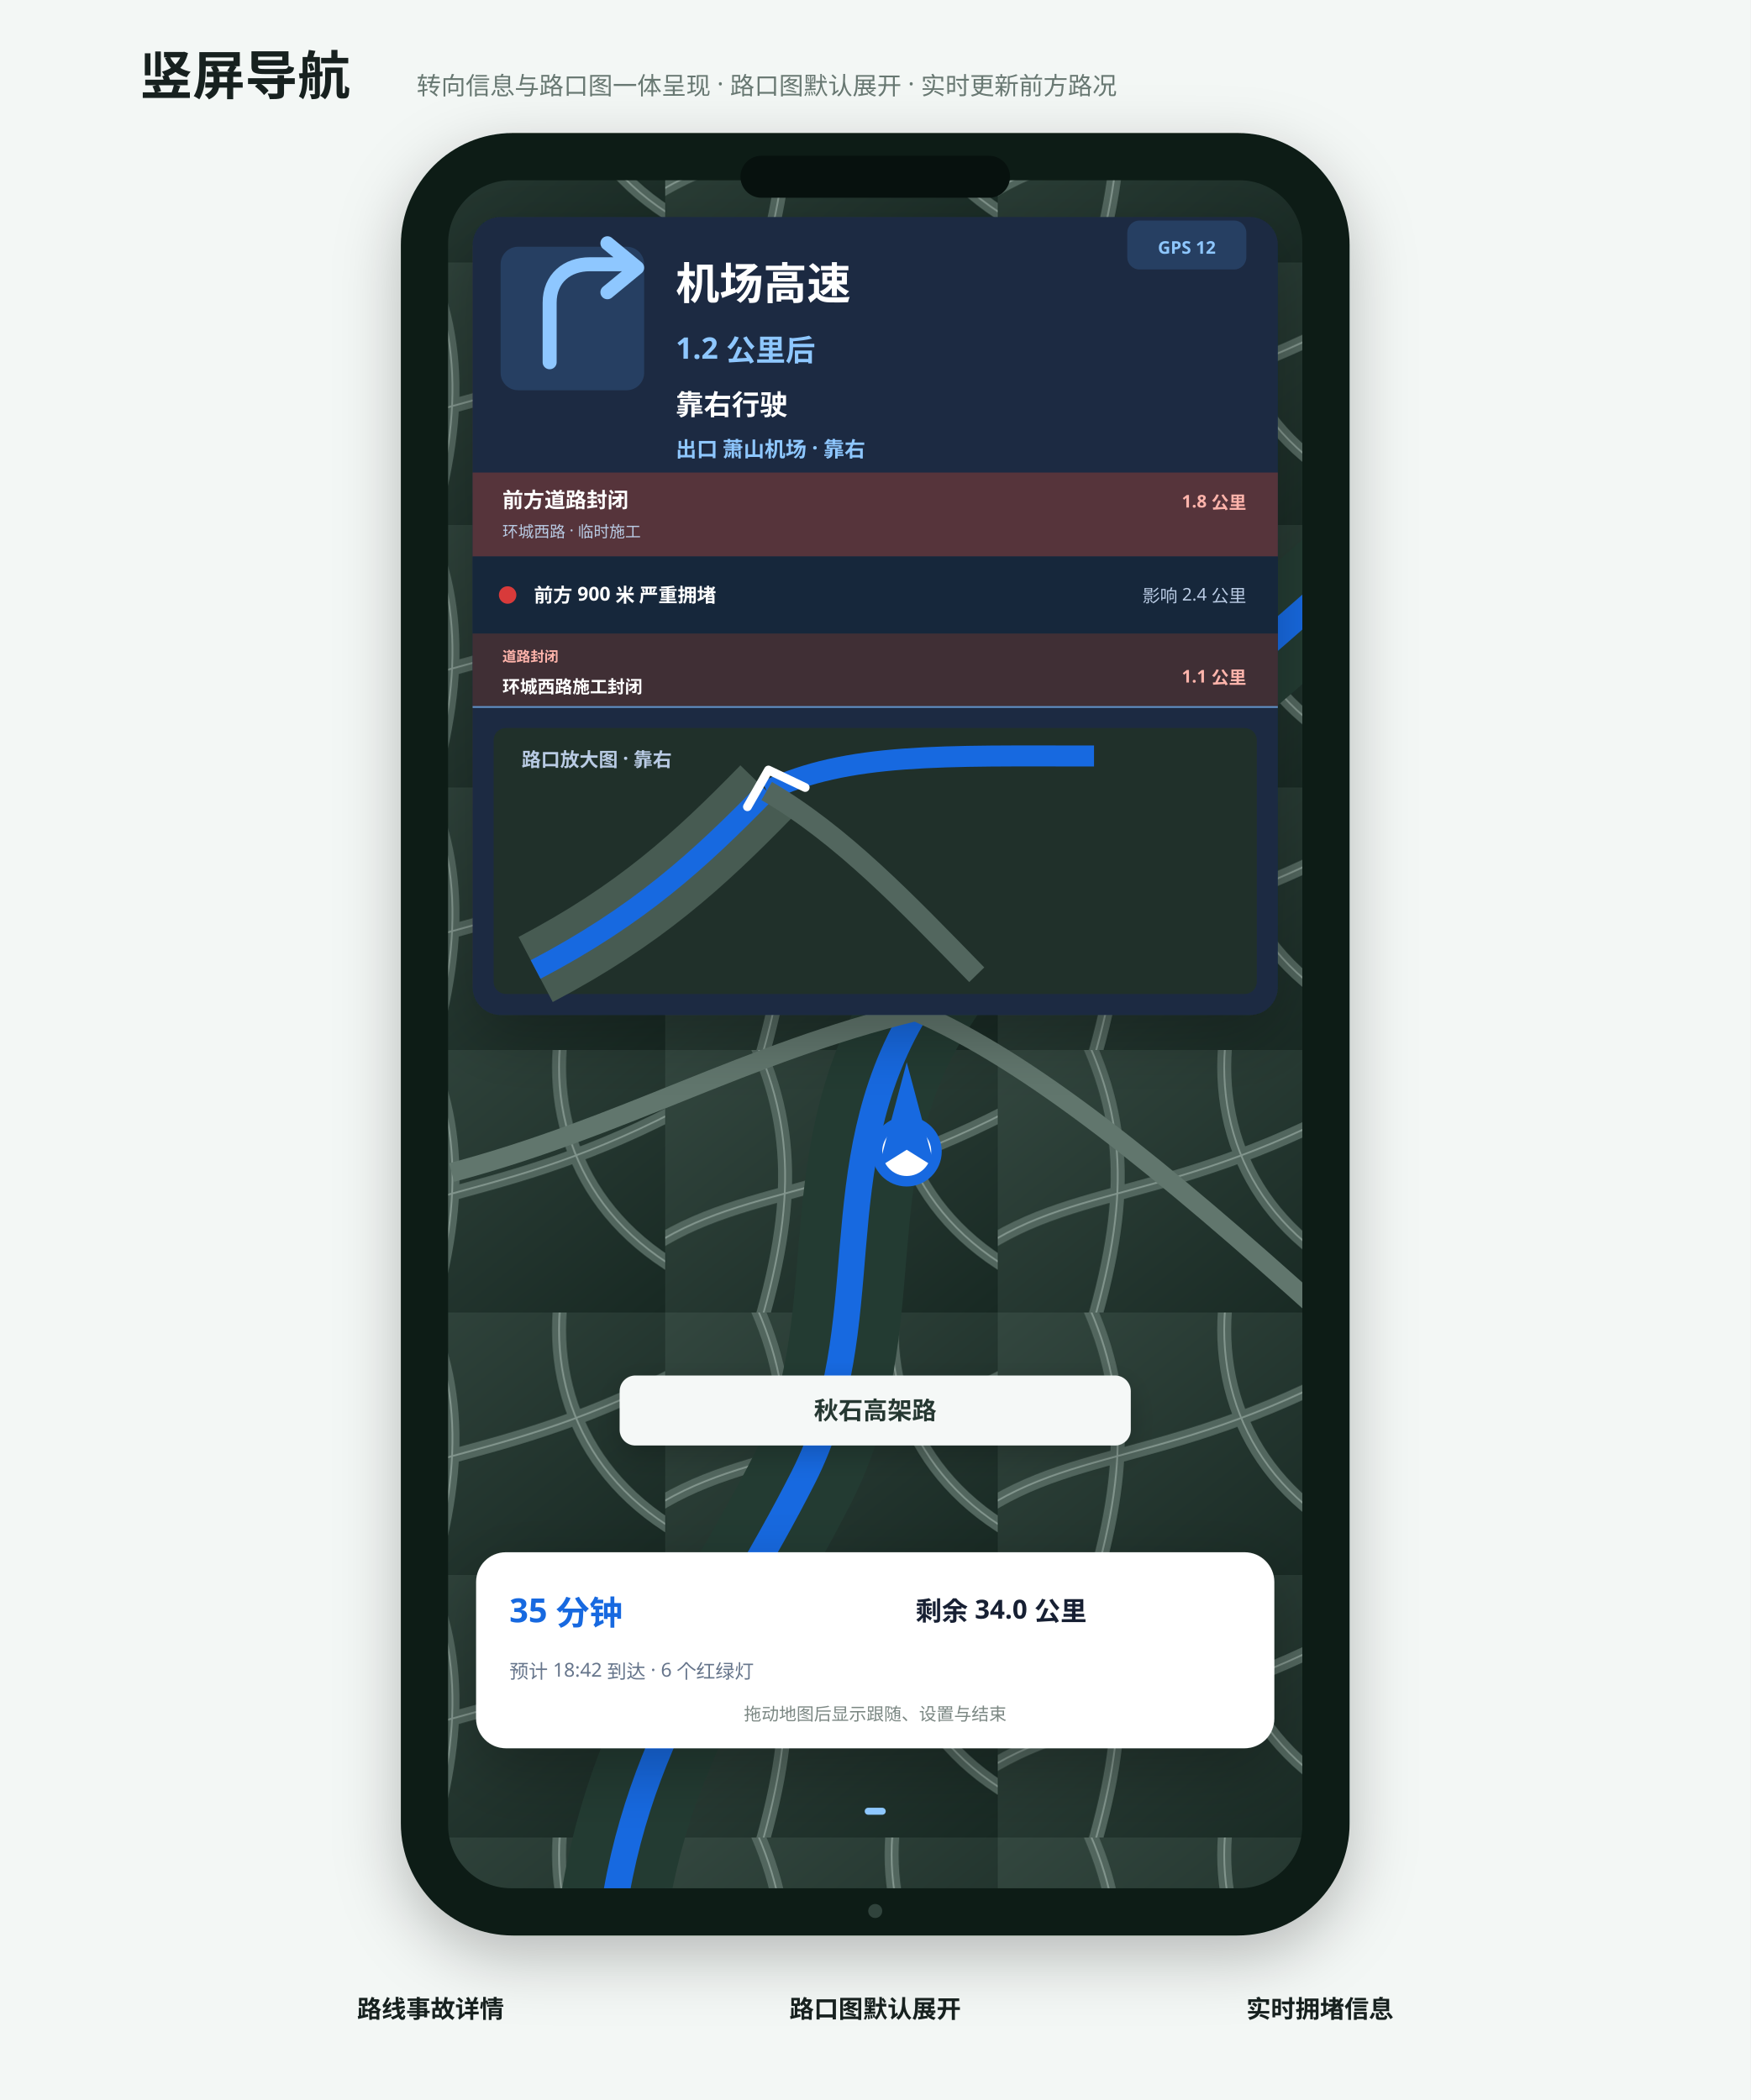
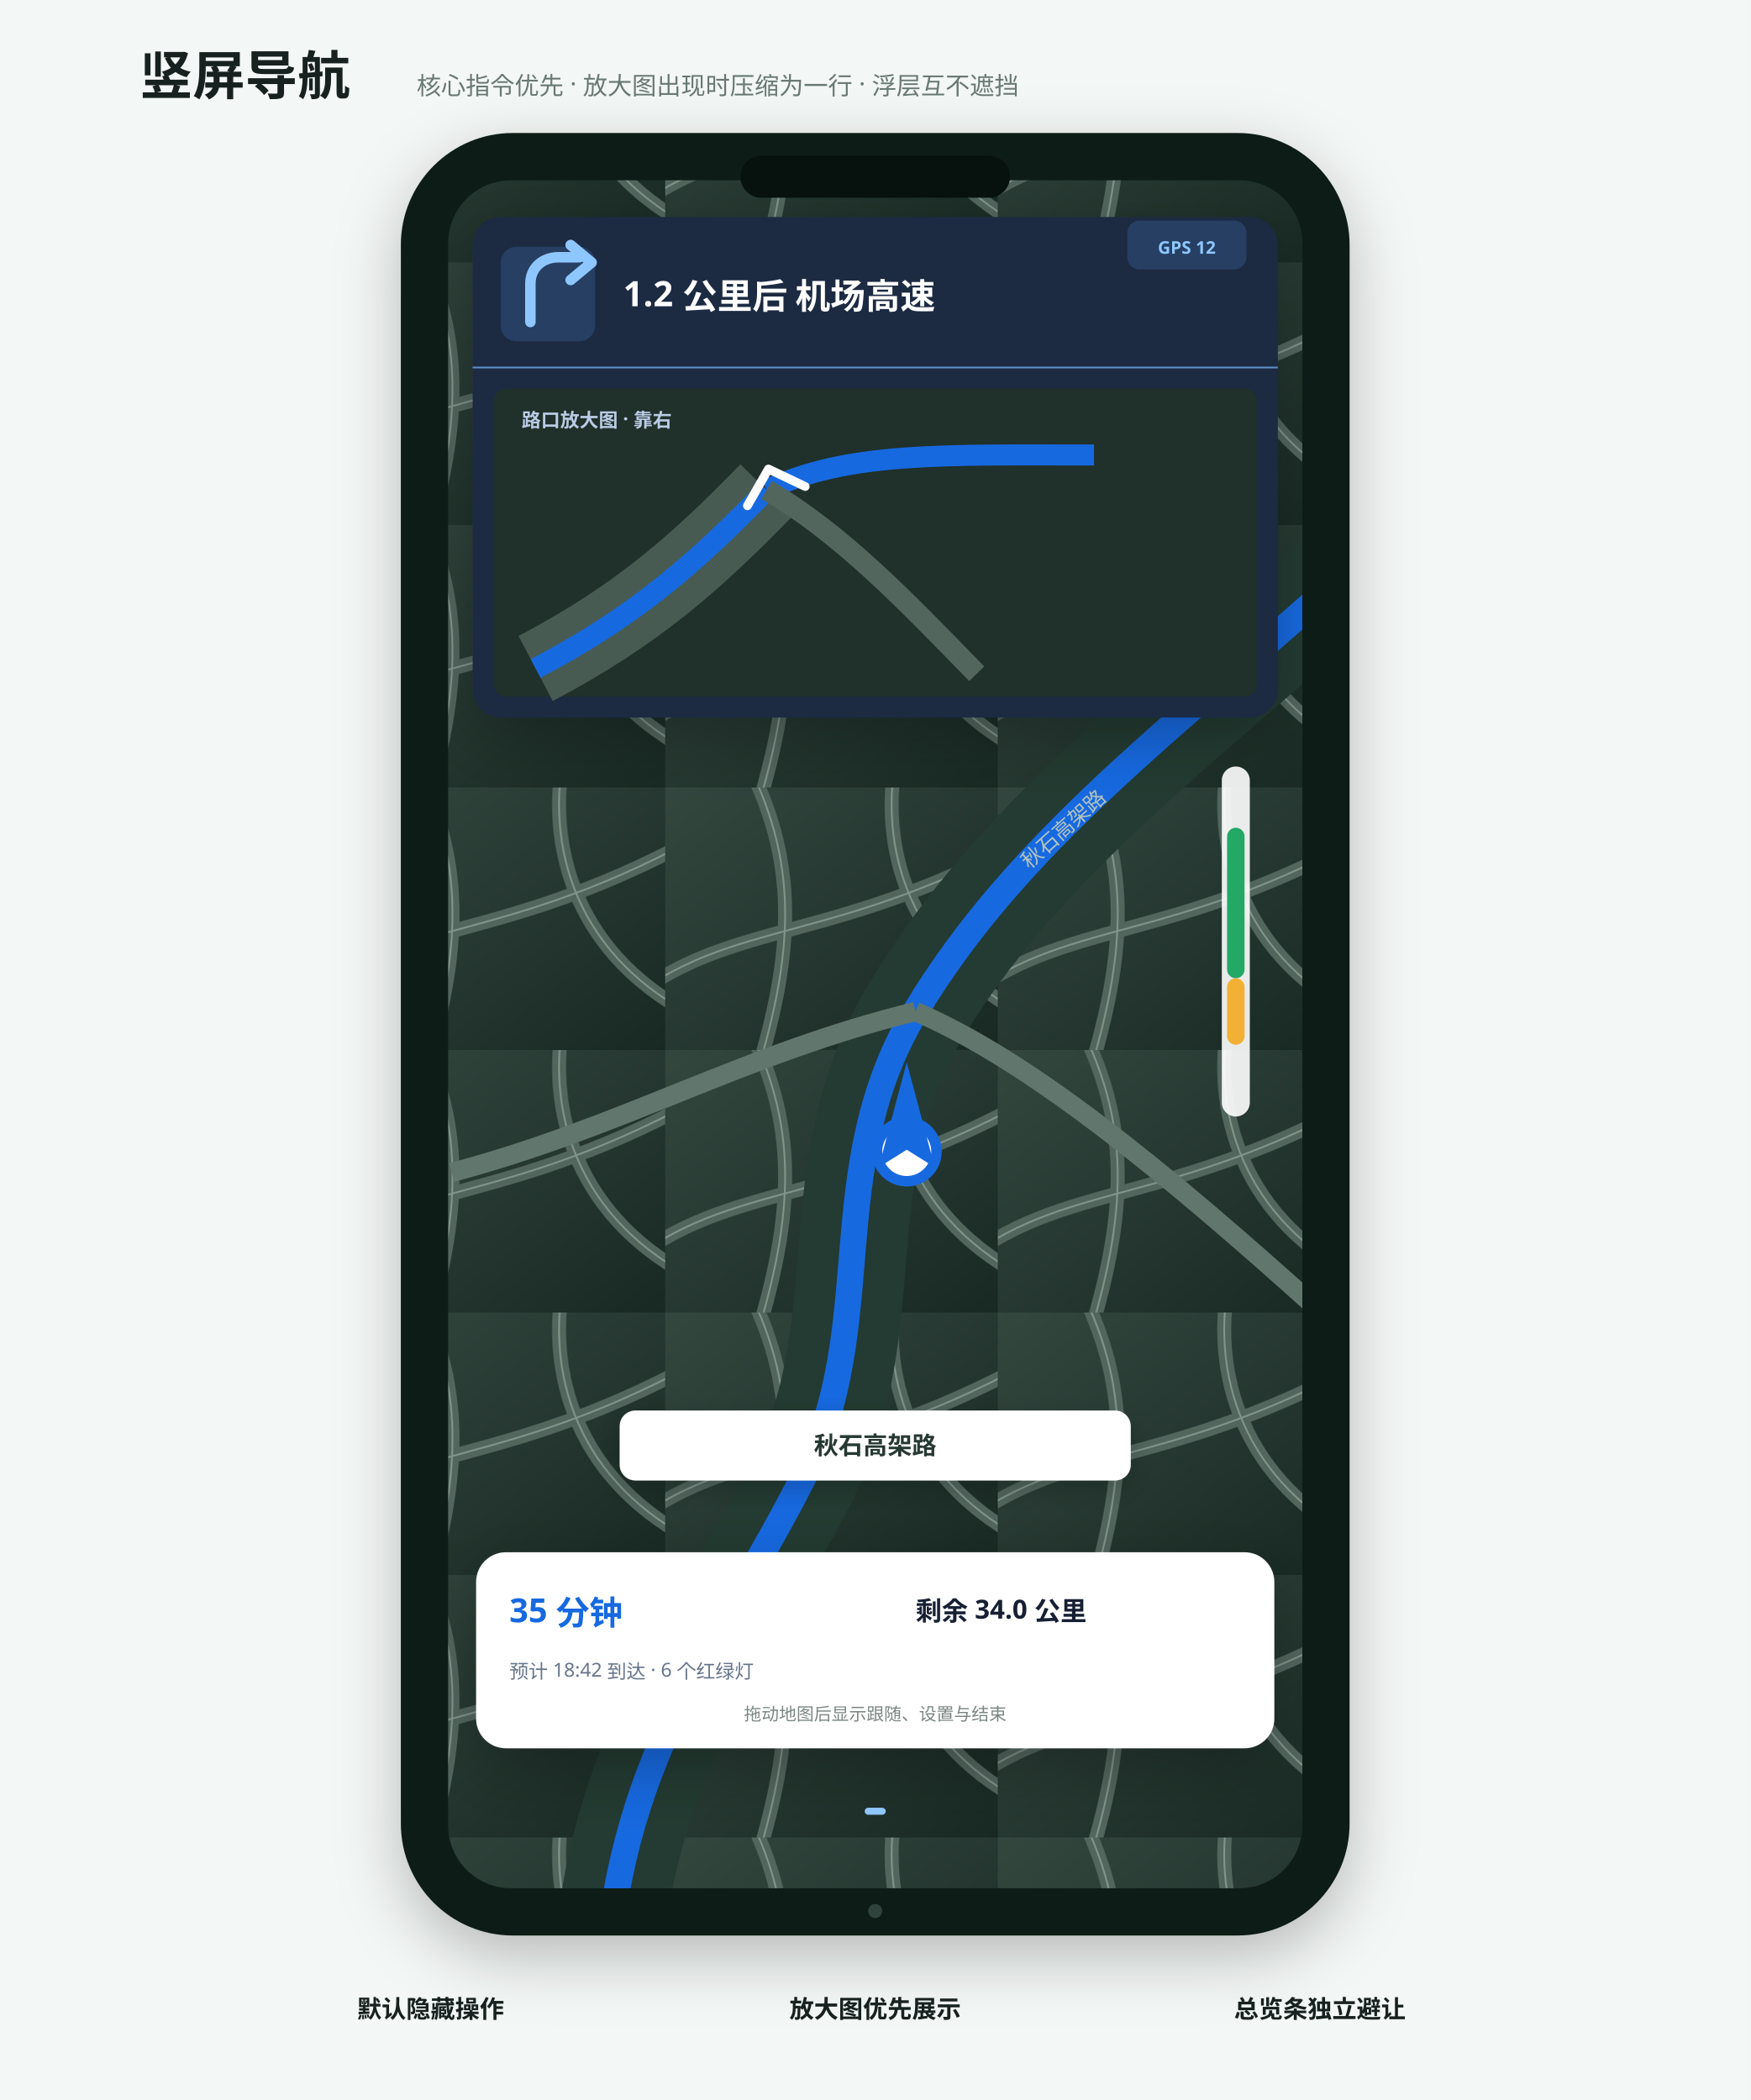
<svg xmlns="http://www.w3.org/2000/svg" width="1000" height="1200" viewBox="0 0 1000 1200">
  <defs>
    <filter id="shadow" x="-30%" y="-30%" width="160%" height="180%">
      <feDropShadow dx="0" dy="12" stdDeviation="18" flood-color="#07110e" flood-opacity=".25" />
    </filter>
    <filter id="soft" x="-30%" y="-30%" width="160%" height="180%">
      <feDropShadow dx="0" dy="5" stdDeviation="8" flood-color="#07110e" flood-opacity=".2" />
    </filter>
    <linearGradient id="map" x1="0" y1="0" x2="1" y2="1">
      <stop stop-color="#33473f" />
      <stop offset="1" stop-color="#182923" />
    </linearGradient>
    <pattern id="roads" width="190" height="150" patternUnits="userSpaceOnUse">
      <rect width="190" height="150" fill="url(#map)" />
      <path d="M-24 124C38 73 97 92 218 23M45-18C76 41 75 92 50 171M132-18C121 41 144 103 216 135" fill="none" stroke="#52665e" stroke-width="8" />
      <path d="M-24 124C38 73 97 92 218 23M45-18C76 41 75 92 50 171M132-18C121 41 144 103 216 135" fill="none" stroke="#82958d" stroke-width="1" />
    </pattern>
    <clipPath id="screen">
      <rect x="256" y="103" width="488" height="976" rx="36" />
    </clipPath>
  </defs>
  <rect width="1000" height="1200" fill="#f3f7f5" />
  <text x="80" y="54" font-family="sans-serif" font-size="30" font-weight="700" fill="#17211f">竖屏导航</text>
-   <text x="238" y="54" font-family="sans-serif" font-size="14" fill="#687872">转向信息与路口图一体呈现 · 路口图默认展开 · 实时更新前方路况</text>
+   <text x="238" y="54" font-family="sans-serif" font-size="14" fill="#687872">核心指令优先 · 放大图出现时压缩为一行 · 浮层互不遮挡</text>
  <rect x="229" y="76" width="542" height="1030" rx="64" fill="#101d18" filter="url(#shadow)" />
  <rect x="256" y="103" width="488" height="976" rx="36" fill="url(#roads)" />
  <rect x="423" y="89" width="154" height="24" rx="12" fill="#07110e" />
  <g clip-path="url(#screen)">
    <path d="M347 1125C355 1002 413 935 459 844C503 757 469 668 523 578C581 481 673 414 764 332" fill="none" stroke="#233b32" stroke-width="62" stroke-linecap="round" />
    <path d="M347 1125C355 1002 413 935 459 844C503 757 469 668 523 578C581 481 673 414 764 332" fill="none" stroke="#1769e0" stroke-width="15" stroke-linecap="round" />
    <path d="M258 670C356 644 425 602 523 578" fill="none" stroke="#61766d" stroke-width="11" />
    <path d="M523 578C588 606 664 668 756 751" fill="none" stroke="#61766d" stroke-width="11" />
    <text x="588" y="497" transform="rotate(-42 588 497)" font-family="sans-serif" font-size="12" fill="#b4c3be">秋石高架路</text>
-     <rect x="270" y="124" width="460" height="456" rx="16" fill="#1a2b42" filter="url(#shadow)" />
-     <rect x="286" y="141" width="82" height="82" rx="10" fill="#263f62" />
-     <path d="M314 207v-34c0-14 10-22 23-22h18M347 139l17 14-17 14" fill="none" stroke="#8ec7ff" stroke-width="8" stroke-linecap="round" stroke-linejoin="round" />
-     <text x="386" y="171" font-family="sans-serif" font-size="25" font-weight="700" fill="#fff">机场高速</text>
-     <text x="386" y="205" font-family="sans-serif" font-size="17" font-weight="700" fill="#8ec7ff">1.2 公里后</text>
-     <text x="386" y="237" font-family="sans-serif" font-size="16" font-weight="700" fill="#fff">靠右行驶</text>
-     <text x="386" y="261" font-family="sans-serif" font-size="12" font-weight="700" fill="#8ec7ff">出口 萧山机场 · 靠右</text>
+     <rect x="270" y="124" width="460" height="286" rx="16" fill="#1a2b42" filter="url(#shadow)" />
+     <rect x="286" y="141" width="54" height="54" rx="9" fill="#263f62" />
+     <path d="M303 184v-22c0-9 7-15 16-15h12M326 140l12 10-12 10" fill="none" stroke="#8ec7ff" stroke-width="6" stroke-linecap="round" stroke-linejoin="round" />
+     <text x="356" y="175" font-family="sans-serif" font-size="20" font-weight="700" fill="#fff">1.2 公里后 机场高速</text>
    <rect x="644" y="126" width="68" height="28" rx="7" fill="#263f62" />
    <text x="678" y="145" text-anchor="middle" font-family="sans-serif" font-size="10" font-weight="700" fill="#8ec7ff">GPS 12</text>
-     <rect x="270" y="270" width="460" height="48" fill="#56343b" />
-     <text x="287" y="290" font-family="sans-serif" font-size="12" font-weight="700" fill="#fff">前方道路封闭</text>
-     <text x="712" y="290" text-anchor="end" font-family="sans-serif" font-size="10" font-weight="700" fill="#ffb4ab">1.8 公里</text>
-     <text x="287" y="307" font-family="sans-serif" font-size="9" fill="#b9cbe4">环城西路 · 临时施工</text>
-     <rect x="270" y="318" width="460" height="44" fill="#16273b" />
-     <circle cx="290" cy="340" r="5" fill="#d83a3a" />
-     <text x="305" y="344" font-family="sans-serif" font-size="11" font-weight="700" fill="#fff">前方 900 米 严重拥堵</text>
-     <text x="712" y="344" text-anchor="end" font-family="sans-serif" font-size="10" fill="#b9cbe4">影响 2.4 公里</text>
-     <rect x="270" y="362" width="460" height="42" fill="#402f35" />
-     <text x="287" y="378" font-family="sans-serif" font-size="8" font-weight="700" fill="#ffb4ab">道路封闭</text>
-     <text x="287" y="396" font-family="sans-serif" font-size="10" font-weight="700" fill="#fff">环城西路施工封闭</text>
-     <text x="712" y="390" text-anchor="end" font-family="sans-serif" font-size="10" font-weight="700" fill="#ffb4ab">1.1 公里</text>
-     <line x1="270" y1="404" x2="730" y2="404" stroke="#5f8fc4" />
-     <rect x="282" y="416" width="436" height="152" rx="7" fill="#20302a" />
-     <path d="M306 554C365 523 399 492 438 452" fill="none" stroke="#475b52" stroke-width="42" />
-     <path d="M306 554C365 523 399 492 438 452" fill="none" stroke="#1769e0" stroke-width="12" />
-     <path d="M438 452C484 430 539 432 625 432" fill="none" stroke="#1769e0" stroke-width="12" />
-     <path d="M438 452C481 477 518 516 558 557" fill="none" stroke="#52665e" stroke-width="12" />
-     <path d="M427 461l12-21 21 10" fill="none" stroke="#fff" stroke-width="5" stroke-linecap="round" stroke-linejoin="round" />
-     <text x="298" y="438" font-family="sans-serif" font-size="11" font-weight="700" fill="#b9cbe4">路口放大图 · 靠右</text>
+     <line x1="270" y1="210" x2="730" y2="210" stroke="#5f8fc4" />
+     <rect x="282" y="222" width="436" height="176" rx="7" fill="#20302a" />
+     <path d="M306 382C365 351 399 320 438 280" fill="none" stroke="#475b52" stroke-width="42" />
+     <path d="M306 382C365 351 399 320 438 280" fill="none" stroke="#1769e0" stroke-width="12" />
+     <path d="M438 280C484 258 539 260 625 260" fill="none" stroke="#1769e0" stroke-width="12" />
+     <path d="M438 280C481 305 518 344 558 385" fill="none" stroke="#52665e" stroke-width="12" />
+     <path d="M427 289l12-21 21 10" fill="none" stroke="#fff" stroke-width="5" stroke-linecap="round" stroke-linejoin="round" />
+     <text x="298" y="244" font-family="sans-serif" font-size="11" font-weight="700" fill="#b9cbe4">路口放大图 · 靠右</text>
+     <rect x="698" y="438" width="16" height="200" rx="8" fill="#fff" opacity=".9" />
+     <rect x="701" y="473" width="10" height="86" rx="5" fill="#24a866" />
+     <rect x="701" y="559" width="10" height="38" rx="5" fill="#f2b134" />
    <circle cx="518" cy="658" r="17" fill="#fff" stroke="#1769e0" stroke-width="6" />
    <path d="M518 607l16 60-16-10-16 10z" fill="#1769e0" />
-     <rect x="354" y="786" width="292" height="40" rx="9" fill="#f5f8f7" filter="url(#soft)" />
-     <text x="500" y="811" text-anchor="middle" font-family="sans-serif" font-size="14" font-weight="700" fill="#263832">秋石高架路</text>
+     <rect x="354" y="806" width="292" height="40" rx="9" fill="#fff" filter="url(#soft)" />
+     <text x="500" y="831" text-anchor="middle" font-family="sans-serif" font-size="14" font-weight="700" fill="#263832">秋石高架路</text>
    <rect x="272" y="887" width="456" height="112" rx="17" fill="#fff" filter="url(#shadow)" />
    <g font-family="sans-serif">
      <text x="291" y="927" font-size="19" font-weight="700" fill="#1769e0">35 分钟</text>
      <text x="523" y="926" font-size="15" font-weight="700" fill="#172033">剩余 34.0 公里</text>
      <text x="291" y="959" font-size="11" fill="#66758b">预计 18:42 到达 · 6 个红绿灯</text>
    </g>
    <text x="500" y="983" text-anchor="middle" font-family="sans-serif" font-size="10" fill="#7b8783">拖动地图后显示跟随、设置与结束</text>
    <rect x="494" y="1033" width="12" height="4" rx="2" fill="#8ec7ff" />
  </g>
  <circle cx="500" cy="1092" r="4" fill="#30433c" />
  <g font-family="sans-serif" text-anchor="middle">
-     <text x="246" y="1153" font-size="14" font-weight="700" fill="#17211f">路线事故详情</text>
-     <text x="500" y="1153" font-size="14" font-weight="700" fill="#17211f">路口图默认展开</text>
-     <text x="754" y="1153" font-size="14" font-weight="700" fill="#17211f">实时拥堵信息</text>
+     <text x="246" y="1153" font-size="14" font-weight="700" fill="#17211f">默认隐藏操作</text>
+     <text x="500" y="1153" font-size="14" font-weight="700" fill="#17211f">放大图优先展示</text>
+     <text x="754" y="1153" font-size="14" font-weight="700" fill="#17211f">总览条独立避让</text>
  </g>
</svg>
